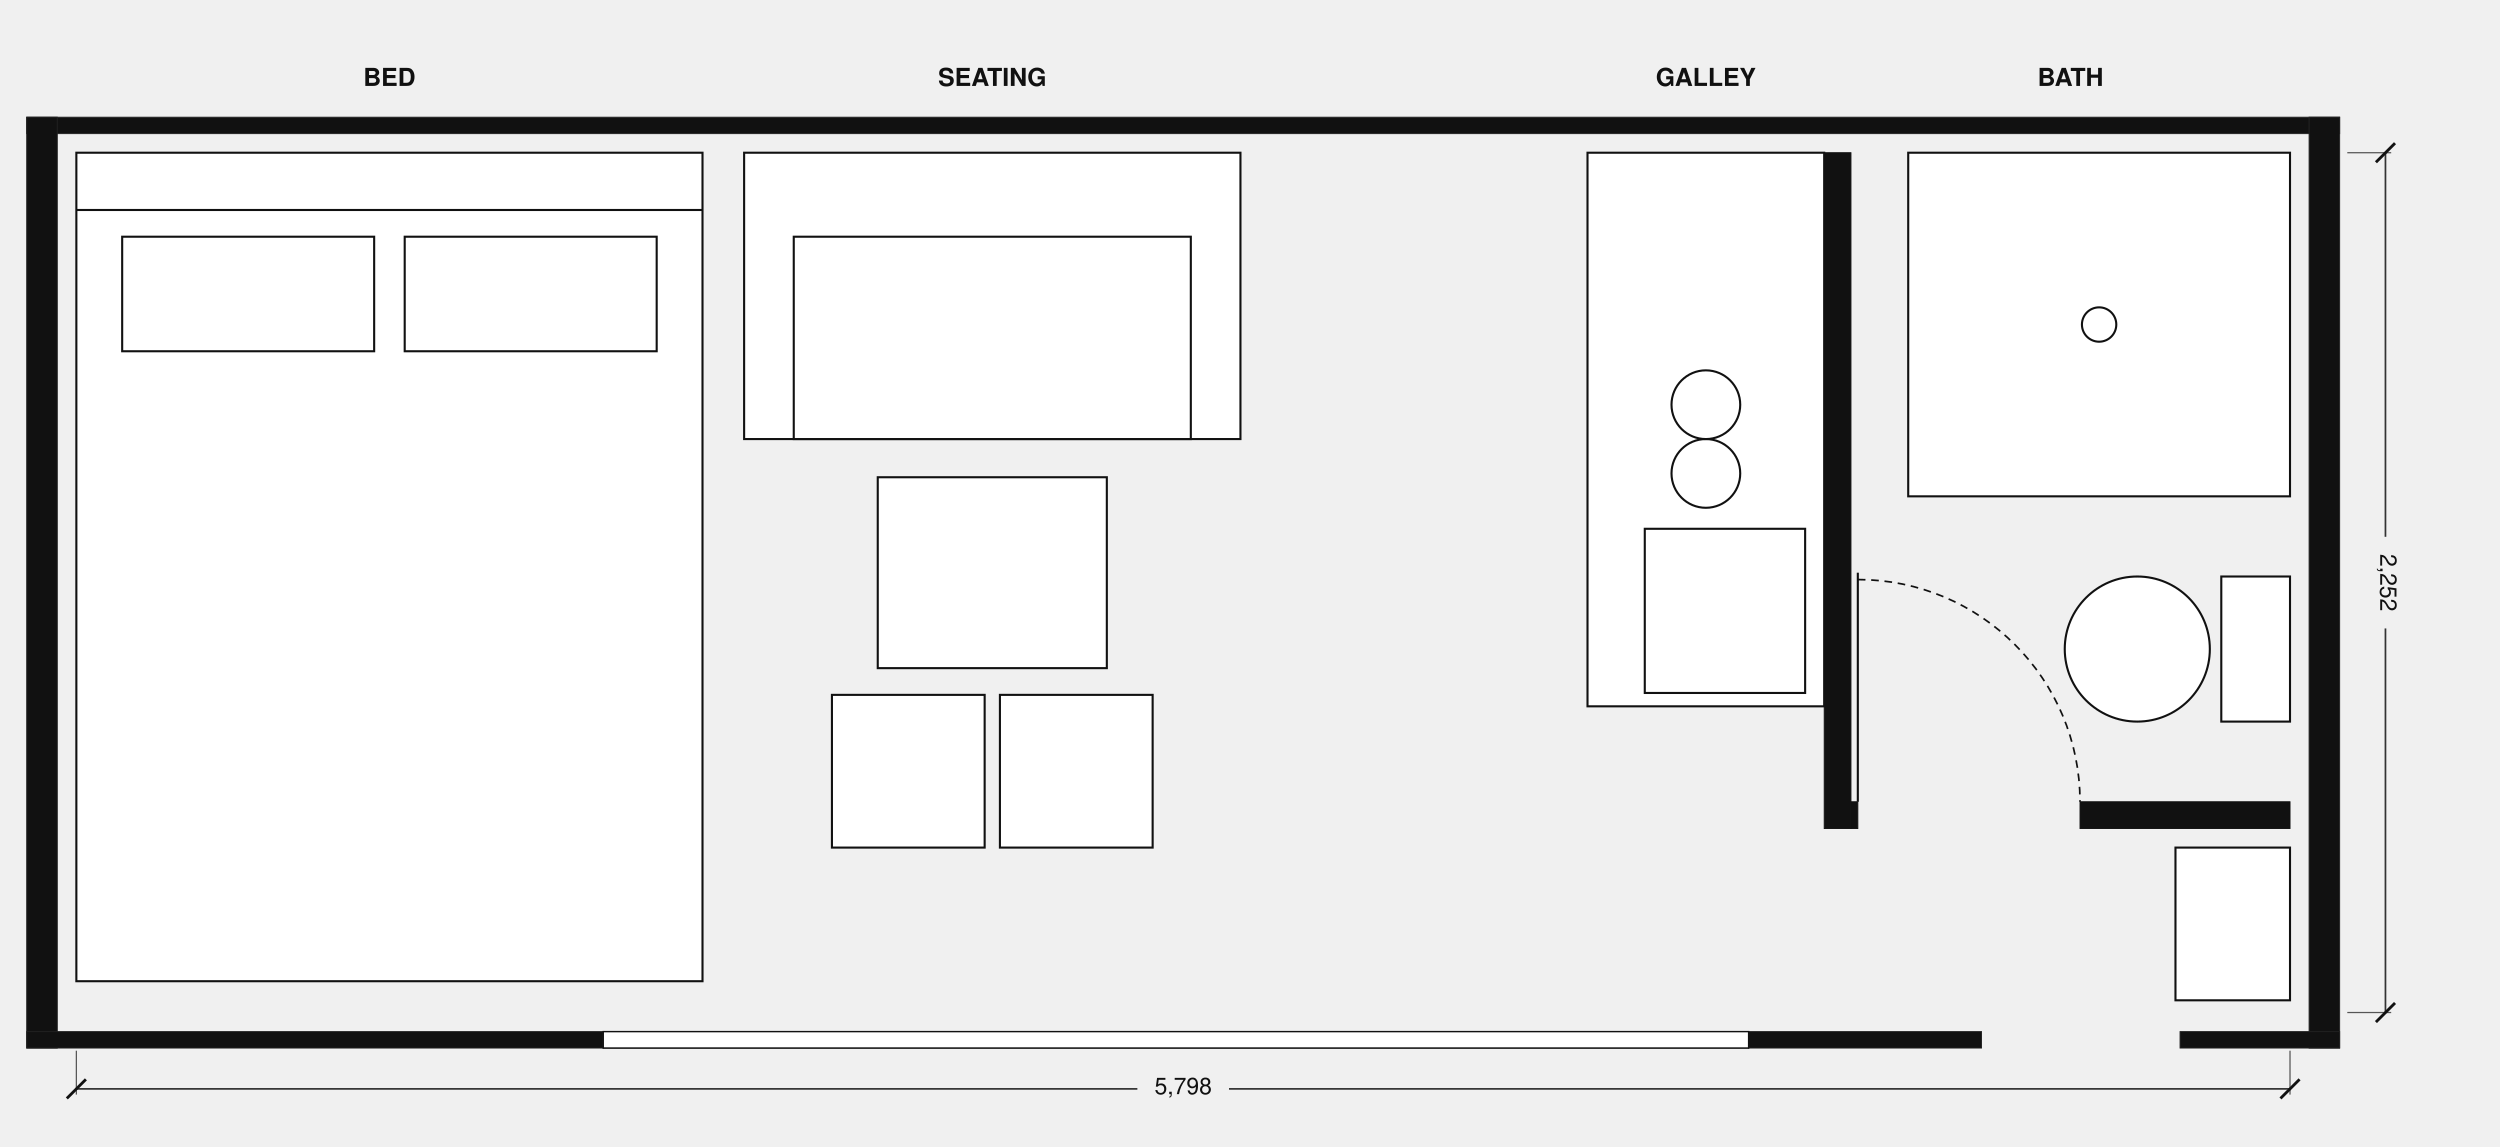
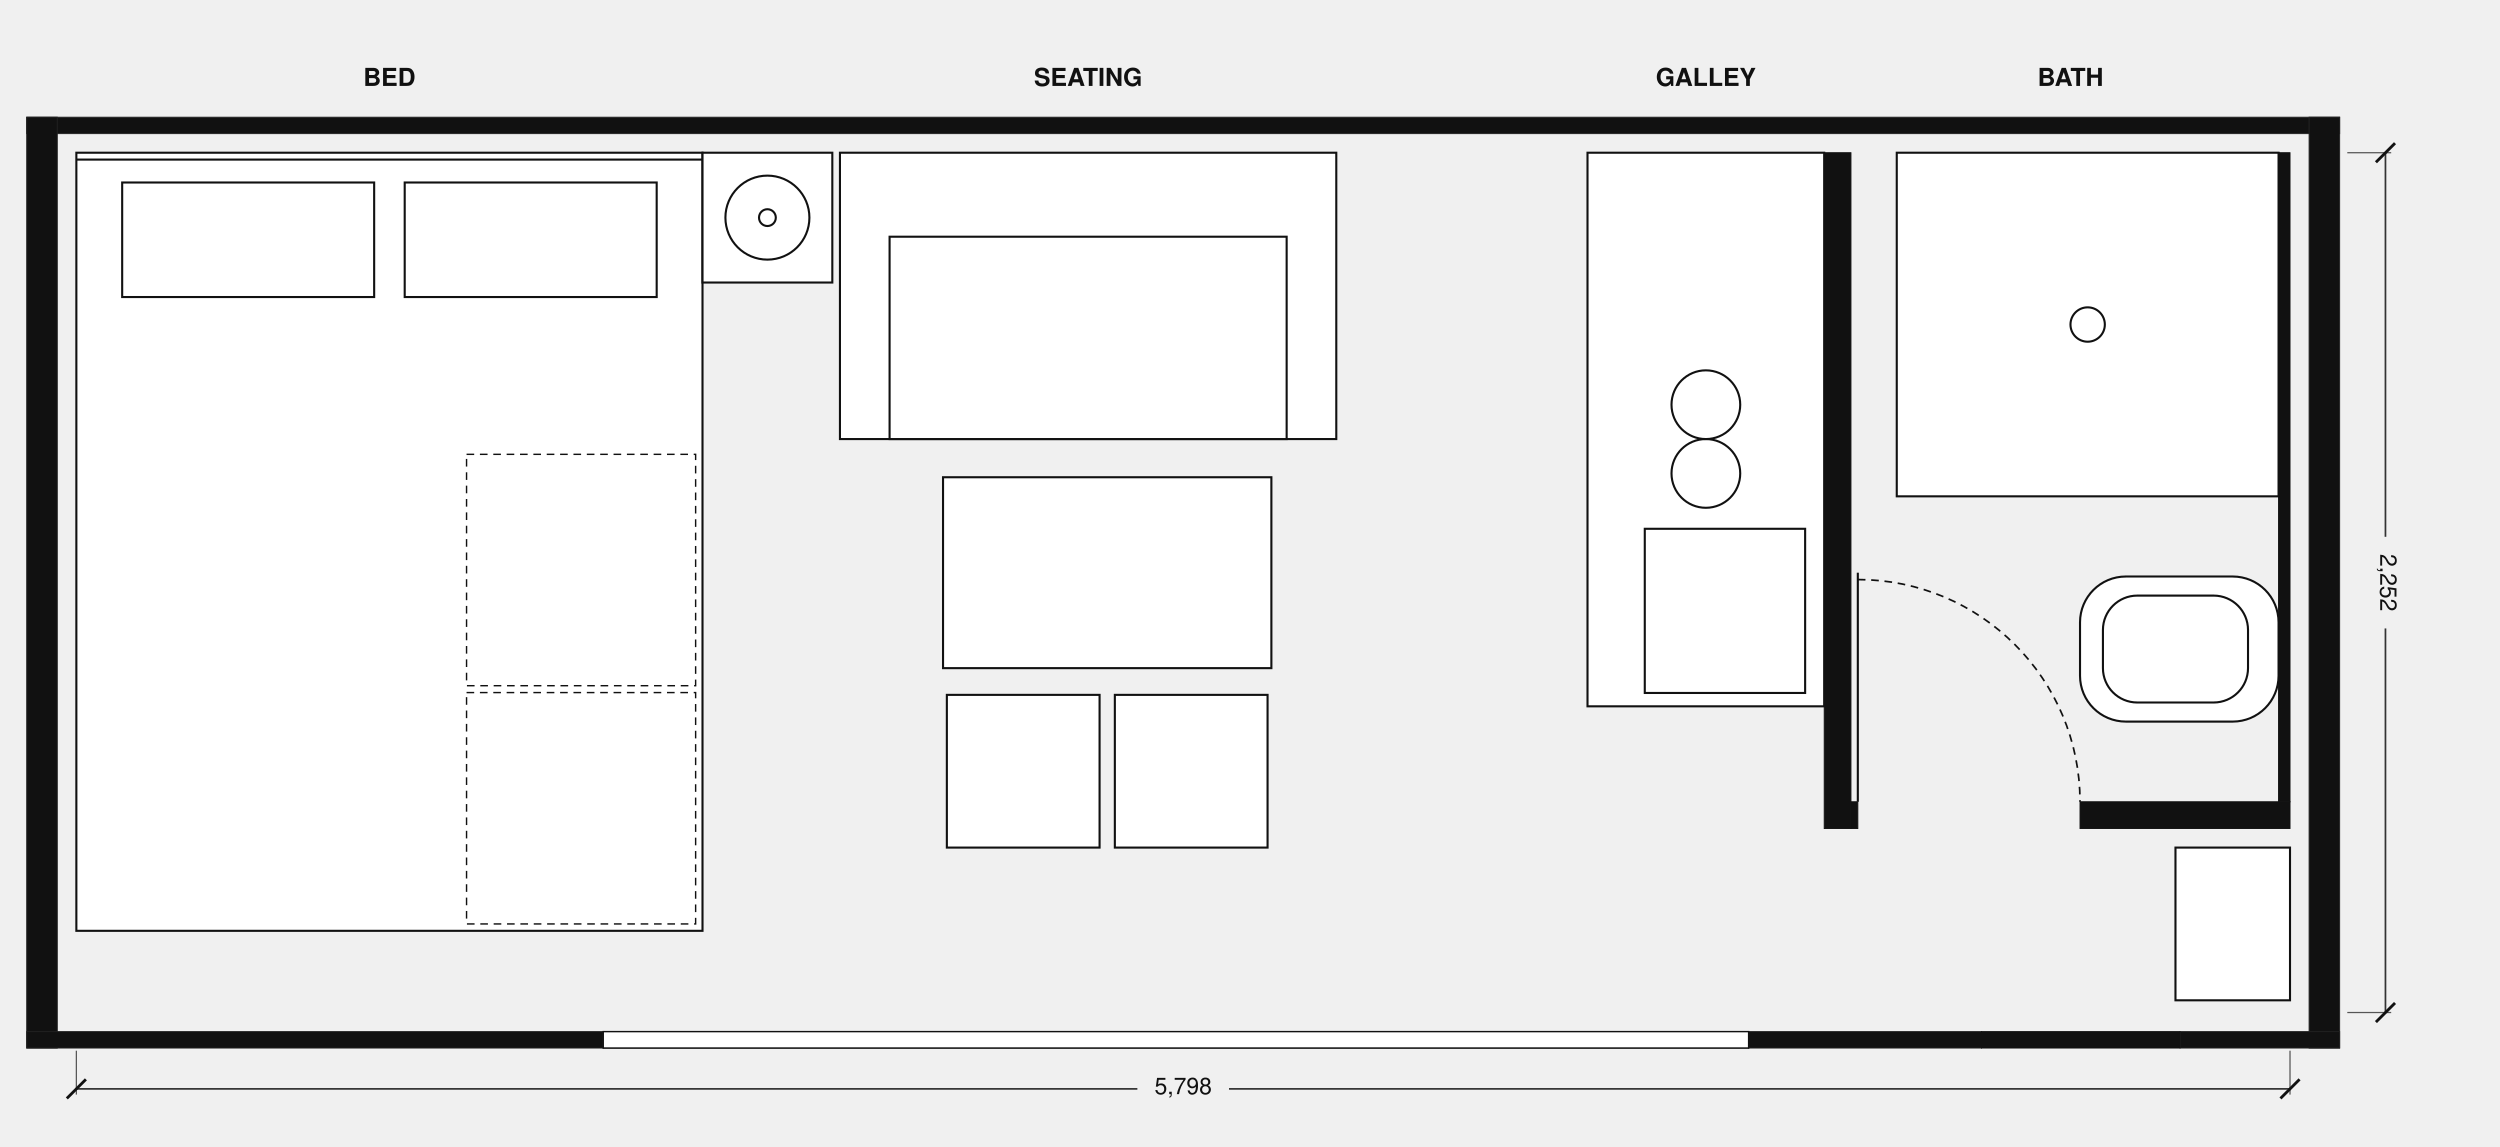
<svg xmlns="http://www.w3.org/2000/svg" viewBox="0 0 261.92 120.08" font-family="Helvetica, Arial, sans-serif">
  <rect x="2.8" y="12.28" width="242.32" height="1.72" fill="#111" stroke="#222" stroke-width="0.1" />
  <rect x="2.8" y="12.28" width="3.2" height="97.52" fill="#111" stroke="#222" stroke-width="0.1" />
  <rect x="241.92" y="12.28" width="3.2" height="97.52" fill="#111" stroke="#222" stroke-width="0.1" />
  <rect x="2.8" y="108.08" width="60.4" height="1.72" fill="#111" stroke="#222" stroke-width="0.1" />
  <rect x="63.2" y="108.08" width="120" height="1.72" fill="#111" stroke="#222" stroke-width="0.1" />
  <rect x="183.2" y="108.08" width="24.4" height="1.72" fill="#111" stroke="#222" stroke-width="0.1" />
  <rect x="228.4" y="108.08" width="16.72" height="1.72" fill="#111" stroke="#222" stroke-width="0.1" />
  <rect x="63.2" y="108.08" width="120" height="1.72" fill="#fff" stroke="#111" stroke-width="0.15" />
-   <rect x="8" y="16" width="65.6" height="86.8" fill="#fff" stroke="#111" stroke-width="0.22" />
-   <line x1="8" y1="22" x2="73.6" y2="22" stroke="#111" stroke-width="0.22" />
-   <rect x="12.8" y="24.8" width="26.4" height="12" fill="#fff" stroke="#111" stroke-width="0.22" />
-   <rect x="42.4" y="24.8" width="26.4" height="12" fill="#fff" stroke="#111" stroke-width="0.22" />
-   <rect x="77.96" y="16" width="52" height="30" fill="#fff" stroke="#111" stroke-width="0.22" />
-   <rect x="83.16" y="24.8" width="41.6" height="21.2" fill="#fff" stroke="#111" stroke-width="0.22" />
-   <rect x="91.96" y="50" width="24" height="20" fill="#fff" stroke="#111" stroke-width="0.22" />
-   <rect x="87.16" y="72.8" width="16" height="16" fill="#fff" stroke="#111" stroke-width="0.22" />
-   <rect x="104.76" y="72.8" width="16" height="16" fill="#fff" stroke="#111" stroke-width="0.22" />
+   <rect x="207.6" y="108.08" width="20.8" height="1.72" fill="#111" stroke="#111" stroke-width="0.1" />
+   <rect x="8" y="16" width="65.6" height="81.52" fill="#fff" stroke="#111" stroke-width="0.22" />
+   <line x1="8" y1="16.72" x2="73.6" y2="16.72" stroke="#111" stroke-width="0.22" />
+   <rect x="12.8" y="19.12" width="26.4" height="12" fill="#fff" stroke="#111" stroke-width="0.22" />
+   <rect x="42.4" y="19.12" width="26.4" height="12" fill="#fff" stroke="#111" stroke-width="0.22" />
+   <rect x="48.88" y="47.6" width="24" height="24.24" fill="none" stroke="#111" stroke-width="0.15" stroke-dasharray="0.8,0.6" />
+   <rect x="48.88" y="72.56" width="24" height="24.24" fill="none" stroke="#111" stroke-width="0.15" stroke-dasharray="0.8,0.6" />
+   <rect x="73.6" y="16" width="13.6" height="13.6" fill="#fff" stroke="#111" stroke-width="0.22" />
+   <circle cx="80.4" cy="22.8" r="4.4" fill="none" stroke="#111" stroke-width="0.22" />
+   <circle cx="80.4" cy="22.8" r="0.88" fill="none" stroke="#111" stroke-width="0.22" />
+   <rect x="88" y="16" width="52" height="30" fill="#fff" stroke="#111" stroke-width="0.22" />
+   <rect x="93.2" y="24.8" width="41.6" height="21.2" fill="#fff" stroke="#111" stroke-width="0.22" />
+   <rect x="98.8" y="50" width="34.4" height="20" fill="#fff" stroke="#111" stroke-width="0.22" />
+   <rect x="99.2" y="72.8" width="16" height="16" fill="#fff" stroke="#111" stroke-width="0.22" />
+   <rect x="116.8" y="72.8" width="16" height="16" fill="#fff" stroke="#111" stroke-width="0.22" />
  <rect x="166.32" y="16" width="24.8" height="58" fill="#fff" stroke="#111" stroke-width="0.22" />
  <rect x="172.32" y="55.4" width="16.8" height="17.2" fill="#fff" stroke="#111" stroke-width="0.22" />
  <circle cx="178.72" cy="42.4" r="3.6" fill="none" stroke="#111" stroke-width="0.22" />
  <circle cx="178.72" cy="49.6" r="3.6" fill="none" stroke="#111" stroke-width="0.22" />
  <rect x="191.12" y="16" width="2.8" height="70.8" fill="#111" stroke="#111" stroke-width="0.1" />
  <rect x="193.92" y="84" width="0.72" height="2.8" fill="#111" stroke="#111" stroke-width="0.1" />
  <rect x="217.92" y="84" width="22" height="2.8" fill="#111" stroke="#111" stroke-width="0.1" />
  <line x1="194.64" y1="84" x2="194.64" y2="60" stroke="#111" stroke-width="0.22" />
  <path d="M194.64,60.72 A23.28,23.28 0 0 1 217.92,84" fill="none" stroke="#111" stroke-width="0.18" stroke-dasharray="0.8,0.6" />
-   <rect x="199.92" y="16" width="40" height="36" fill="#fff" stroke="#111" stroke-width="0.22" />
-   <circle cx="219.92" cy="34" r="1.8" fill="none" stroke="#111" stroke-width="0.22" />
-   <rect x="232.72" y="60.4" width="7.2" height="15.2" fill="#fff" stroke="#111" stroke-width="0.22" />
-   <circle cx="223.92" cy="68" r="7.6" fill="#fff" stroke="#111" stroke-width="0.22" />
+   <rect x="238.72" y="16" width="1.2" height="68" fill="#111" stroke="#111" stroke-width="0.1" />
+   <rect x="198.72" y="16" width="40" height="36" fill="#fff" stroke="#111" stroke-width="0.22" />
+   <circle cx="218.72" cy="34" r="1.8" fill="none" stroke="#111" stroke-width="0.22" />
+   <rect x="217.92" y="60.40" width="20.80" height="15.20" rx="4.80" fill="#fff" stroke="#111" stroke-width="0.22" />
+   <rect x="220.32" y="62.40" width="15.20" height="11.20" rx="3.60" fill="none" stroke="#111" stroke-width="0.22" />
  <rect x="227.92" y="88.8" width="12" height="16" fill="#fff" stroke="#111" stroke-width="0.22" />
  <text x="40.8" y="9" font-size="2.6" text-anchor="middle" font-weight="bold" fill="#111">BED</text>
-   <text x="103.96" y="9" font-size="2.6" text-anchor="middle" font-weight="bold" fill="#111">SEATING</text>
+   <text x="114" y="9" font-size="2.6" text-anchor="middle" font-weight="bold" fill="#111">SEATING</text>
  <text x="178.72" y="9" font-size="2.6" text-anchor="middle" font-weight="bold" fill="#111">GALLEY</text>
  <text x="216.92" y="9" font-size="2.6" text-anchor="middle" font-weight="bold" fill="#111">BATH</text>
  <line x1="8" y1="110.08" x2="8" y2="114.68" stroke="#555" stroke-width="0.13" />
  <line x1="239.92" y1="110.08" x2="239.92" y2="114.68" stroke="#555" stroke-width="0.13" />
  <line x1="8" y1="114.08" x2="119.16" y2="114.08" stroke="#333" stroke-width="0.18" />
  <line x1="128.76" y1="114.08" x2="239.92" y2="114.08" stroke="#333" stroke-width="0.18" />
  <line x1="7" y1="115.08" x2="9" y2="113.08" stroke="#111" stroke-width="0.3" />
  <line x1="238.92" y1="115.08" x2="240.92" y2="113.08" stroke="#111" stroke-width="0.3" />
  <text x="123.96" y="114.08" font-size="2.4" text-anchor="middle" dominant-baseline="central" fill="#111" transform="rotate(0 123.96 114.08)">5,798</text>
  <line x1="245.92" y1="16" x2="250.52" y2="16" stroke="#555" stroke-width="0.13" />
  <line x1="245.92" y1="106.08" x2="250.52" y2="106.08" stroke="#555" stroke-width="0.13" />
  <line x1="249.92" y1="16" x2="249.92" y2="56.24" stroke="#333" stroke-width="0.18" />
  <line x1="249.92" y1="65.84" x2="249.92" y2="106.08" stroke="#333" stroke-width="0.18" />
  <line x1="248.92" y1="17" x2="250.92" y2="15" stroke="#111" stroke-width="0.3" />
  <line x1="248.92" y1="107.08" x2="250.92" y2="105.08" stroke="#111" stroke-width="0.3" />
  <text x="249.92" y="61.04" font-size="2.4" text-anchor="middle" dominant-baseline="central" fill="#111" transform="rotate(90 249.92 61.04)">2,252</text>
</svg>
